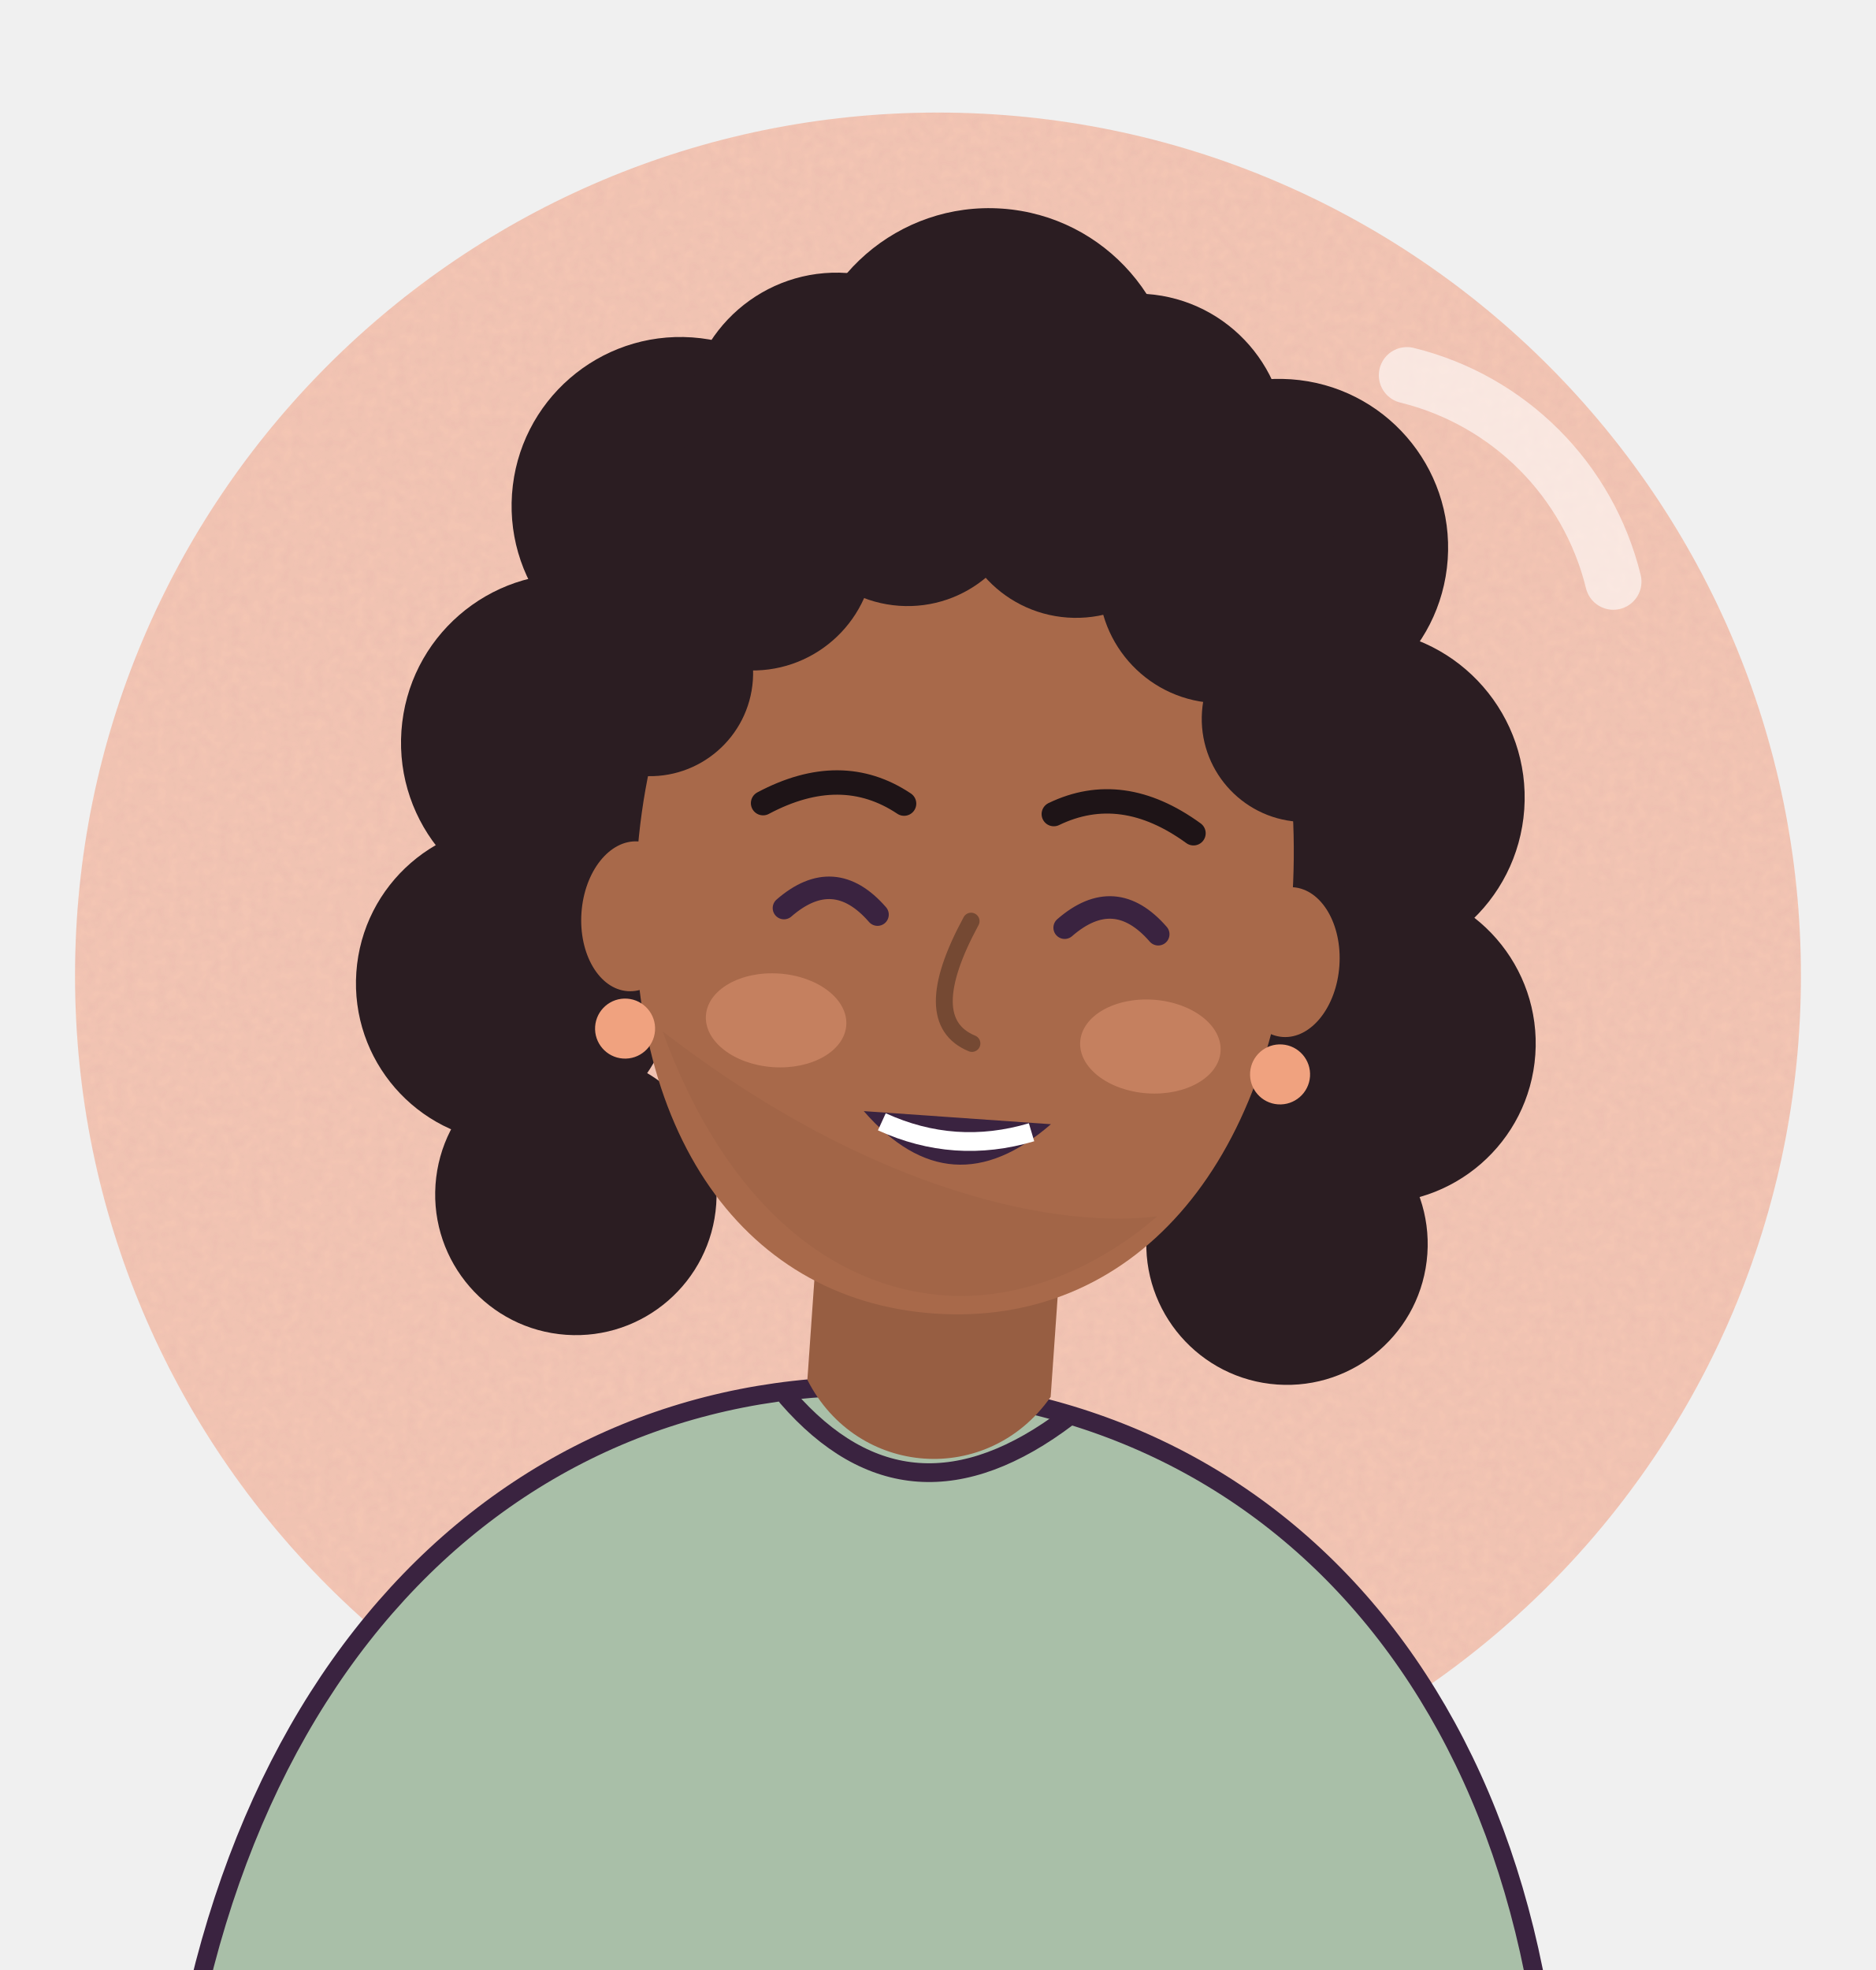
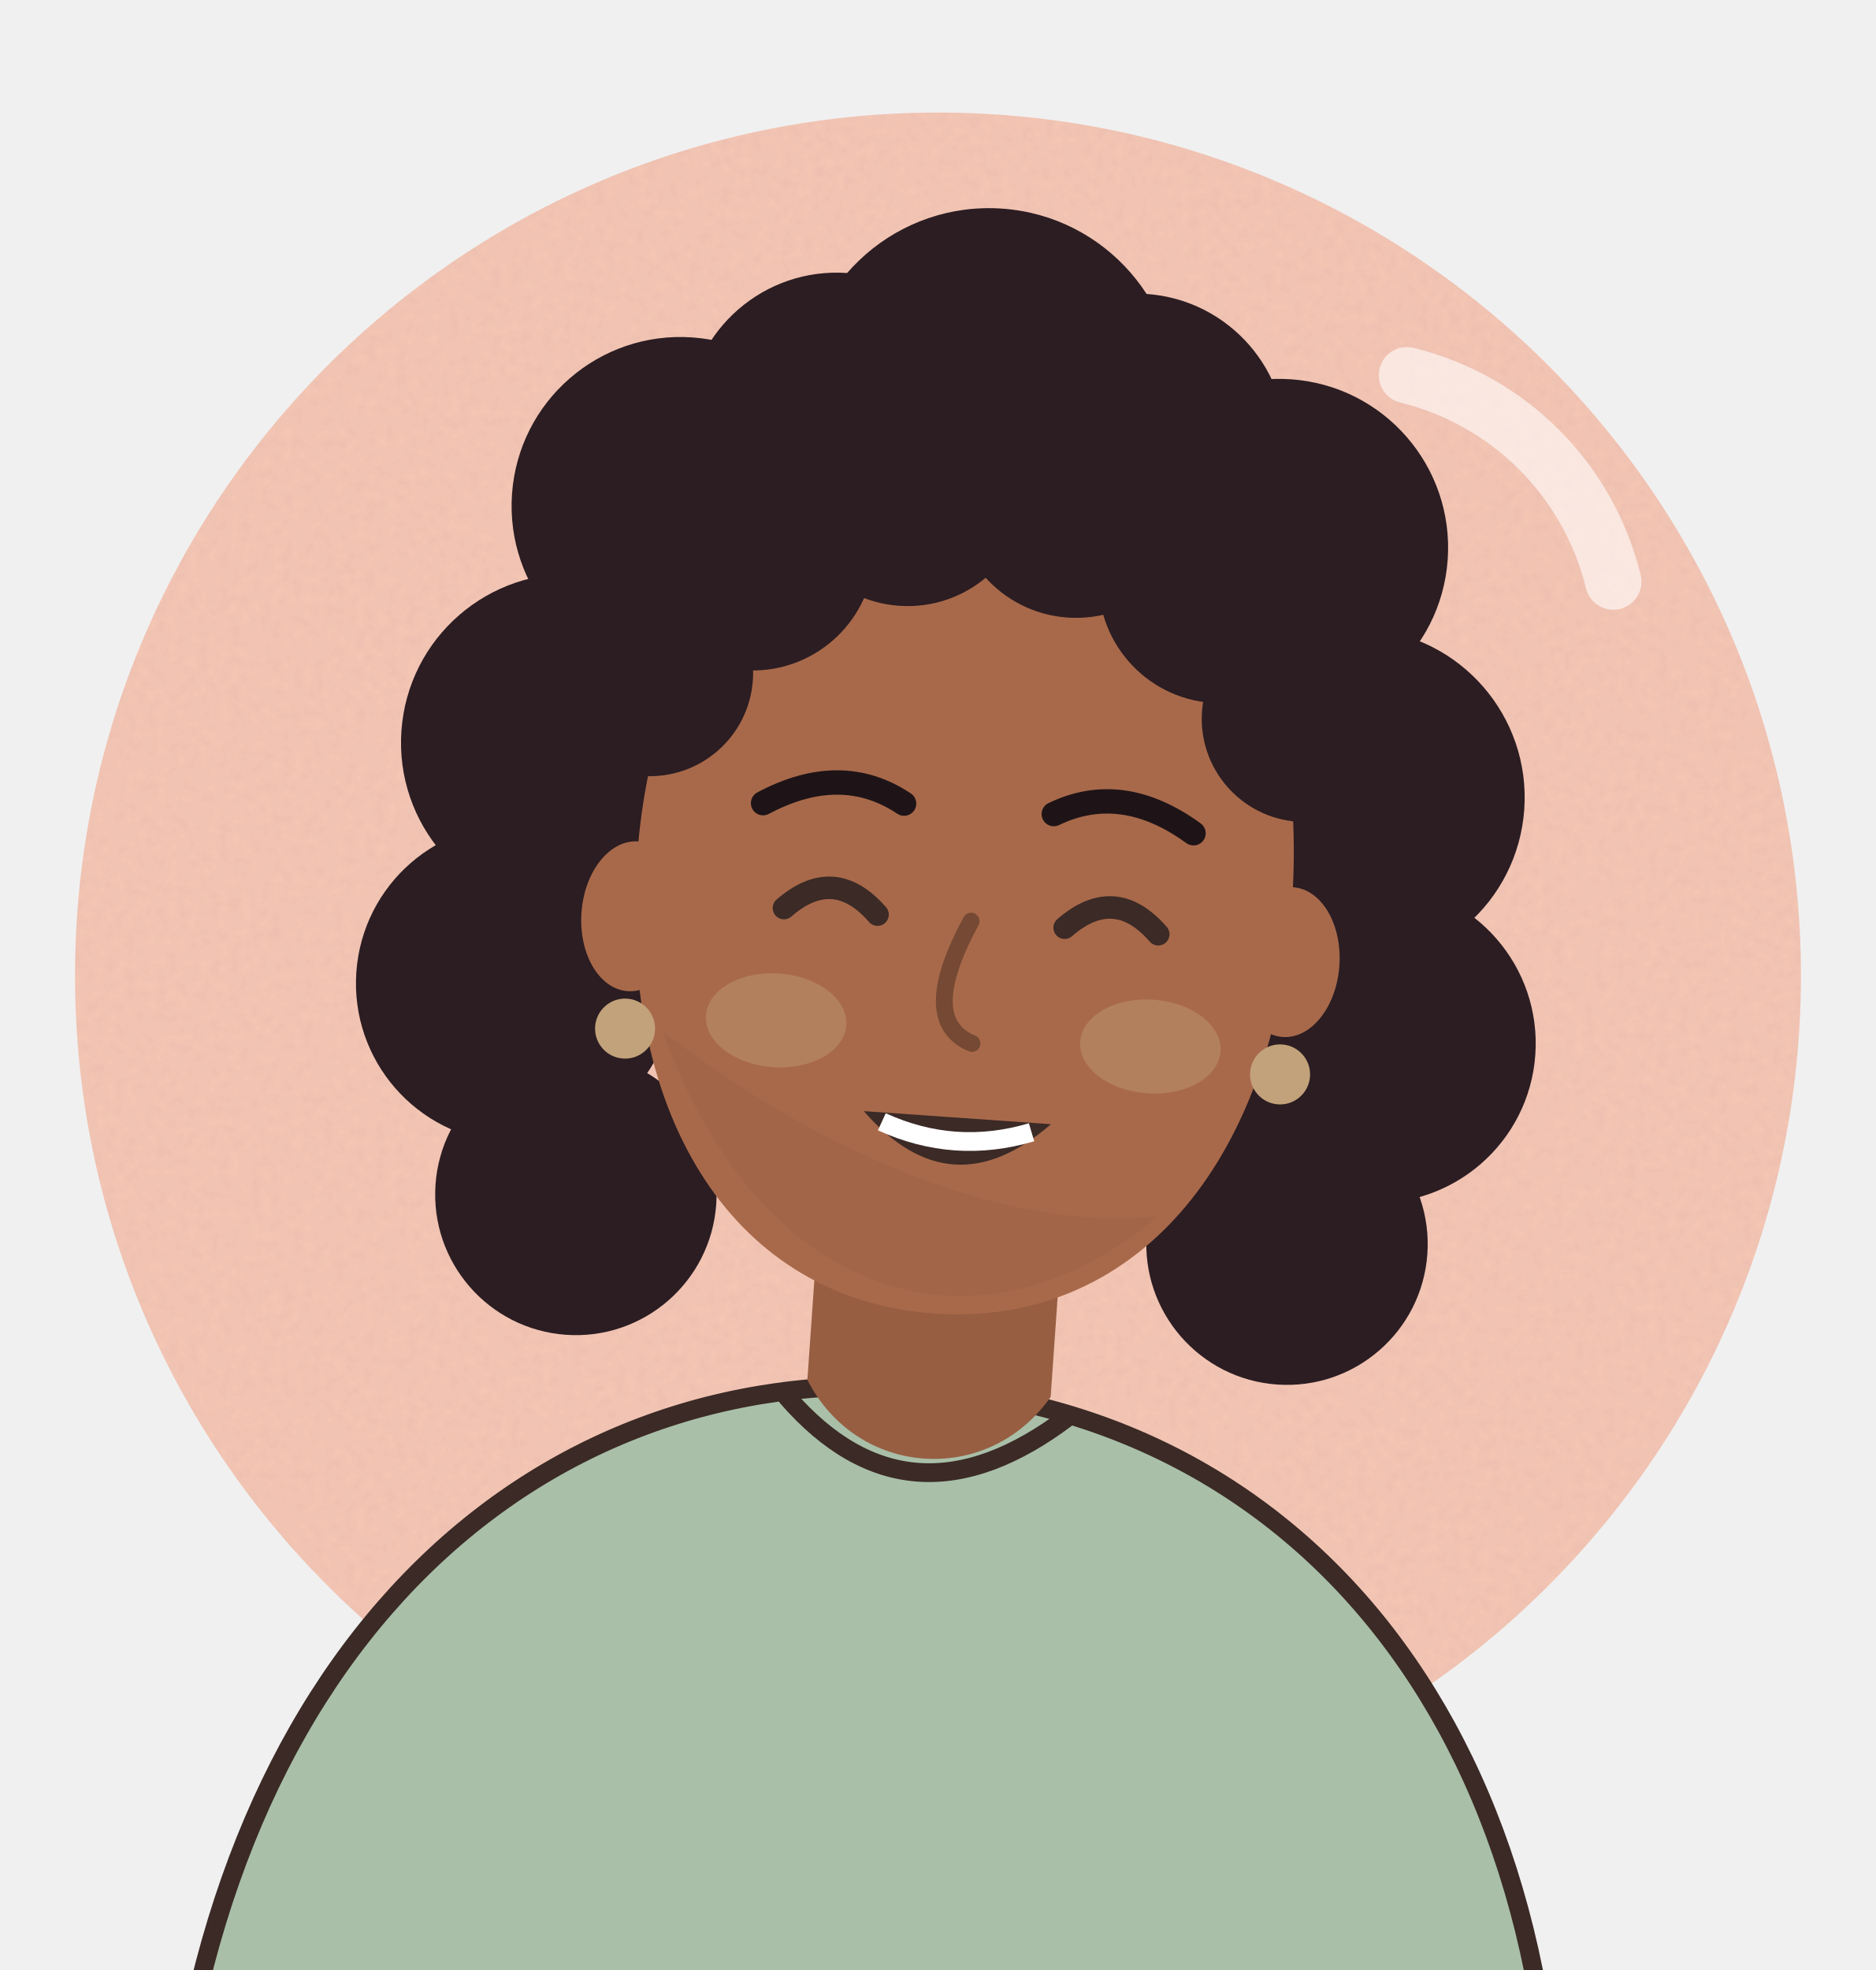
<svg xmlns="http://www.w3.org/2000/svg" viewBox="0 0 200 210" role="img">
  <defs>
    <filter id="g-board1" x="0" y="0" width="100%" height="100%">
      <feTurbulence type="fractalNoise" baseFrequency=".9" numOctaves="2" seed="4" />
      <feColorMatrix values="0 0 0 0 .23  0 0 0 0 .14  0 0 0 0 .25  0 0 0 .09 0" />
      <feComposite in2="SourceGraphic" operator="in" />
    </filter>
  </defs>
  <circle cx="100" cy="104" r="92" fill="#f6c7b4" />
  <circle cx="100" cy="104" r="92" fill="#f6c7b4" filter="url(#g-board1)" />
  <path d="M150 40a30 30 0 0 1 22 22" stroke-linecap="round" stroke-linejoin="round" fill="none" stroke="#fff" stroke-width="6" opacity=".6" />
  <g transform="rotate(4 100 120)">
    <circle cx="58" cy="82" r="18" fill="#2b1d22" />
    <circle cx="54" cy="108" r="17" fill="#2b1d22" />
    <circle cx="62" cy="130" r="15" fill="#2b1d22" />
    <circle cx="142" cy="82" r="18" fill="#2b1d22" />
    <circle cx="146" cy="108" r="17" fill="#2b1d22" />
    <circle cx="138" cy="130" r="15" fill="#2b1d22" />
    <circle cx="68" cy="56" r="18" fill="#2b1d22" />
    <circle cx="132" cy="56" r="18" fill="#2b1d22" />
    <circle cx="100" cy="42" r="20" fill="#2b1d22" />
    <circle cx="84" cy="46" r="16" fill="#2b1d22" />
    <circle cx="116" cy="46" r="16" fill="#2b1d22" />
-     <path d="M26 240c0-58 32-92 74-92s74 34 74 92z" fill="#a9bfa8" stroke="#3a2340" stroke-width="2" />
+     <path d="M26 240c0-58 32-92 74-92s74 34 74 92z" fill="#a9bfa8" stroke="#3B2A26" stroke-width="2" />
    <path d="M88 126v22c6 10 20 10 26 0v-22z" fill="#975e42" stroke="none" />
-     <path d="M86 150q14 14 30 0" stroke-linecap="round" stroke-linejoin="round" fill="none" stroke-width="2" stroke="#3a2340" />
+     <path d="M86 150q14 14 30 0" stroke-linecap="round" stroke-linejoin="round" fill="none" stroke-width="2" stroke="#3B2A26" />
    <path d="M66 94c0-28 15-44 36-44s34 16 34 44c0 28-14 46-35 46S66 122 66 94z" fill="#a8694a" />
    <path d="M70 112c8 18 20 26 32 26 8 0 16-4 22-10-10 2-30 0-54-16z" fill="#975e42" opacity=".35" />
    <ellipse cx="66" cy="100" rx="5.5" ry="8" fill="#a8694a" />
    <ellipse cx="136" cy="100" rx="5.5" ry="8" fill="#a8694a" />
-     <ellipse cx="82" cy="110" rx="7.5" ry="5" fill="#f0a27f" opacity=".4" />
-     <ellipse cx="122" cy="110" rx="7.5" ry="5" fill="#f0a27f" opacity=".4" />
-     <path d="M82 98q5-5 10 0M112 98q5-5 10 0" stroke-linecap="round" stroke-linejoin="round" fill="none" stroke-width="2.4" stroke="#3a2340" />
+     <ellipse cx="82" cy="110" rx="7.5" ry="5" fill="#C2A27A" opacity=".4" />
+     <ellipse cx="122" cy="110" rx="7.5" ry="5" fill="#C2A27A" opacity=".4" />
+     <path d="M82 98q5-5 10 0M112 98q5-5 10 0" stroke-linecap="round" stroke-linejoin="round" fill="none" stroke-width="2.4" stroke="#3B2A26" />
    <path d="M79 87q8-5 15-1M110 86q7-4 15 1" stroke-linecap="round" stroke-linejoin="round" fill="none" stroke="#1e1417" stroke-width="2.6" />
    <path d="M102 98q-5 11 1 13" stroke-linecap="round" stroke-linejoin="round" fill="none" stroke="#754933" stroke-width="1.8" />
-     <path d="M92 119q10 10 20 0z" fill="#3a2340" />
+     <path d="M92 119q10 10 20 0z" fill="#3B2A26" />
    <path d="M94 120q8 3 16 0" stroke="#fff" stroke-width="2" fill="none" />
-     <circle cx="66" cy="112" r="3.2" fill="#f0a27f" />
-     <circle cx="136" cy="112" r="3.2" fill="#f0a27f" />
+     <circle cx="66" cy="112" r="3.2" fill="#C2A27A" />
+     <circle cx="136" cy="112" r="3.2" fill="#C2A27A" />
    <circle cx="76" cy="60" r="13" fill="#2b1d22" />
    <circle cx="92" cy="52" r="13" fill="#2b1d22" />
    <circle cx="110" cy="52" r="13" fill="#2b1d22" />
    <circle cx="126" cy="60" r="13" fill="#2b1d22" />
    <circle cx="66" cy="74" r="11" fill="#2b1d22" />
    <circle cx="136" cy="74" r="11" fill="#2b1d22" />
  </g>
</svg>
